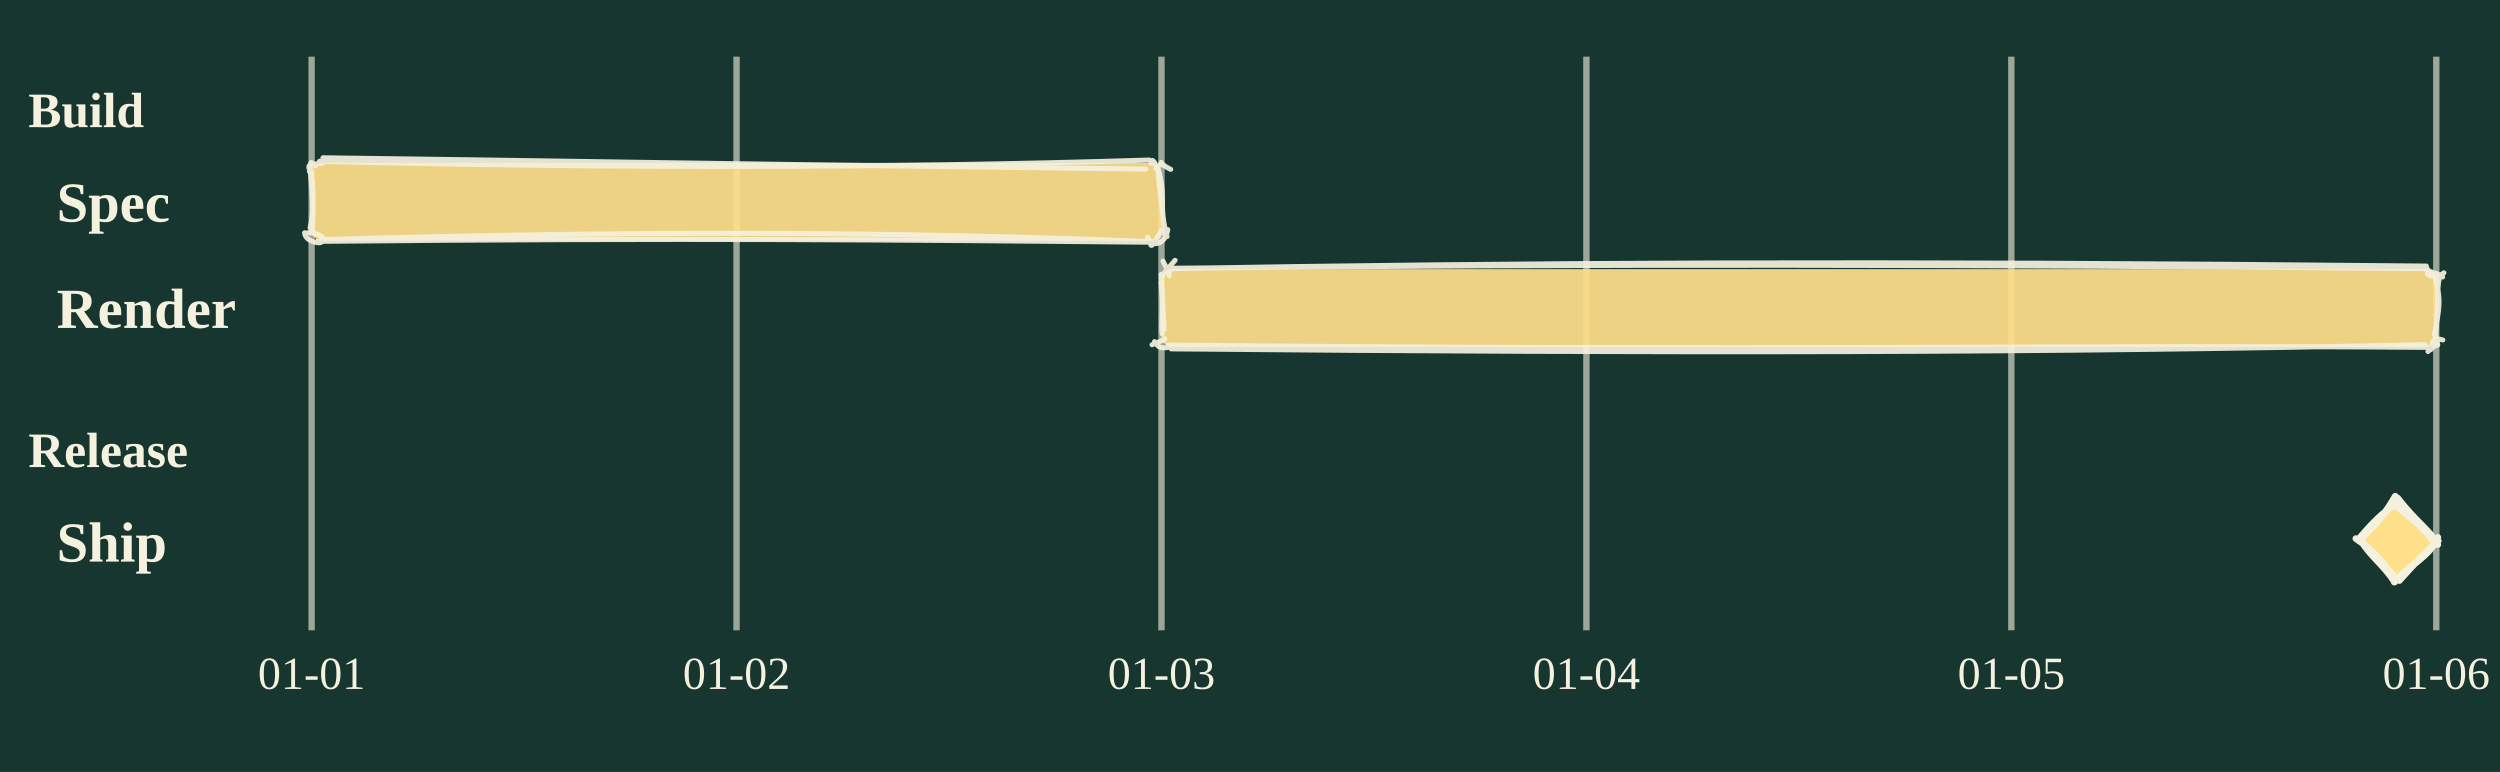
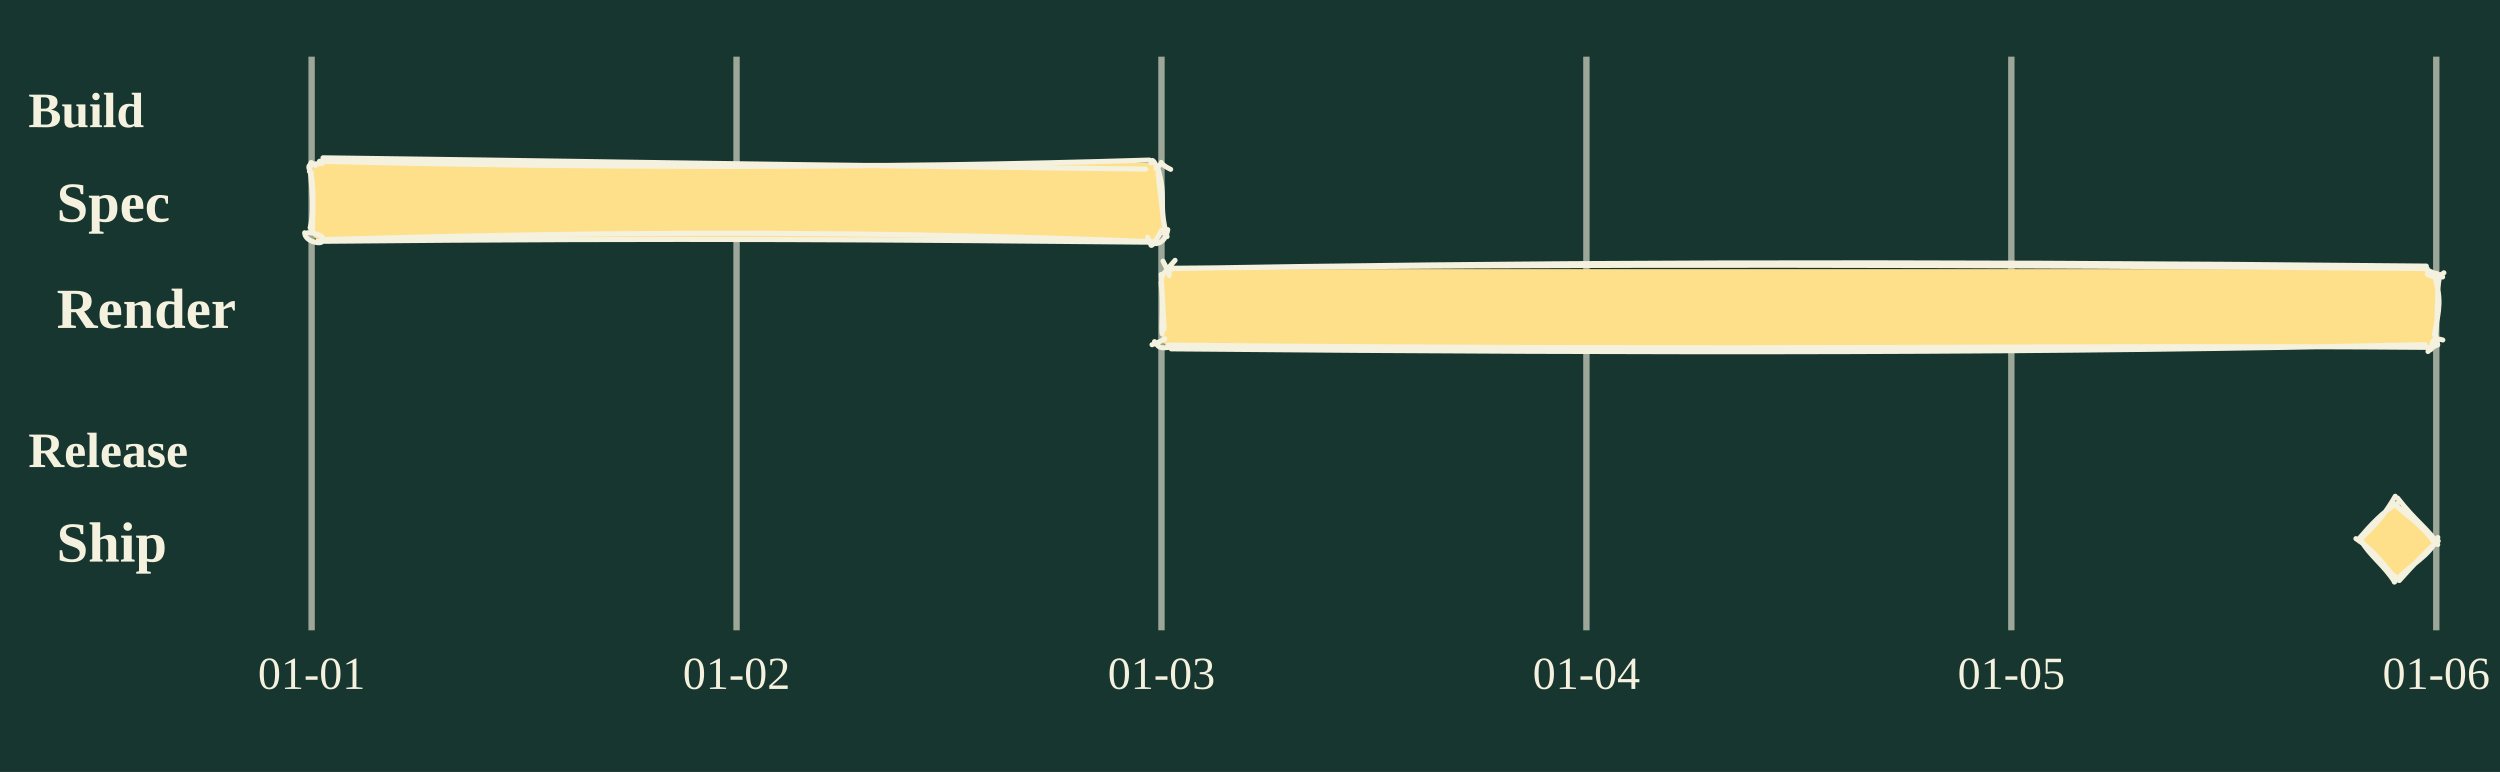
- <svg xmlns="http://www.w3.org/2000/svg" width="706" height="218" viewBox="0 0 706 218" style="--bg:#17362f;--fg:#f5f1df;--line:#ece6cf;--accent:#ffe08a;--muted:#c7d2c4;--surface:#17362f;--border:#f3ecd5;--font:Caveat;background:#17362f" class="am-1fds6uj195hegx">
+ <svg xmlns="http://www.w3.org/2000/svg" width="706" height="218" viewBox="0 0 706 218" style="--bg:#17362f;--fg:#f5f1df;--line:#ece6cf;--accent:#ffe08a;--muted:#c7d2c4;--surface:#17362f;--border:#f3ecd5;--font:Caveat;background:#17362f" class="am-14dhl181bagyx9">
  <style>
-   svg.am-1fds6uj195hegx { font-family: var(--font, 'Caveat'), system-ui, sans-serif; }
-   svg.am-1fds6uj195hegx {
+   svg.am-14dhl181bagyx9 { font-family: var(--font, 'Caveat'), system-ui, sans-serif; }
+   svg.am-14dhl181bagyx9 {
    /* Derived from --bg and --fg (overridable via --line, --accent, etc.) */
    --_text:          #f5f1df;
    --_text-sec:      #c7d2c4;
    --_text-muted:    #c7d2c4;
    --_text-faint:    #8f9b8e;
    --_line:          #ece6cf;
    --_arrow:         #ffe08a;
    --_node-fill:     #17362f;
    --_node-stroke:   #f3ecd5;
    --_group-fill:    #17362f;
    --_group-hdr:     #223f38;
    --_inner-stroke:  #324c44;
    --_key-badge:     #2d4941;
  }
</style>
  <rect width="706" height="218" fill="#17362f" data-backdrop="page" />
  <rect class="gantt-section-band" x="88" y="16" width="600" height="90" fill="#17362f" opacity="0.07" data-id="section-band:Build#0" data-role="section" />
  <line class="gantt-grid-line" x1="88" y1="16" x2="88" y2="178" stroke="#f5f1df" stroke-width="1.8" opacity="0.6" />
  <line class="gantt-grid-line" x1="208" y1="16" x2="208" y2="178" stroke="#f5f1df" stroke-width="1.8" opacity="0.6" />
  <line class="gantt-grid-line" x1="328" y1="16" x2="328" y2="178" stroke="#f5f1df" stroke-width="1.8" opacity="0.6" />
  <line class="gantt-grid-line" x1="448" y1="16" x2="448" y2="178" stroke="#f5f1df" stroke-width="1.8" opacity="0.6" />
  <line class="gantt-grid-line" x1="568" y1="16" x2="568" y2="178" stroke="#f5f1df" stroke-width="1.8" opacity="0.6" />
  <line class="gantt-grid-line" x1="688" y1="16" x2="688" y2="178" stroke="#f5f1df" stroke-width="1.8" opacity="0.6" />
  <text paint-order="stroke" stroke="#17362f" stroke-width="3" stroke-linejoin="round" stroke-linecap="round" x="88" y="190" class="gantt-axis-label" text-anchor="middle" font-size="13" font-weight="500" fill="#f5f1df" data-prepared-text="true" dy="4.55" textLength="26.403" lengthAdjust="spacingAndGlyphs" data-font-metrics="deterministic-fit">01-01</text>
  <text paint-order="stroke" stroke="#17362f" stroke-width="3" stroke-linejoin="round" stroke-linecap="round" x="208" y="190" class="gantt-axis-label" text-anchor="middle" font-size="13" font-weight="500" fill="#f5f1df" data-prepared-text="true" dy="4.55" textLength="30.849" lengthAdjust="spacingAndGlyphs" data-font-metrics="deterministic-fit">01-02</text>
  <text paint-order="stroke" stroke="#17362f" stroke-width="3" stroke-linejoin="round" stroke-linecap="round" x="328" y="190" class="gantt-axis-label" text-anchor="middle" font-size="13" font-weight="500" fill="#f5f1df" data-prepared-text="true" dy="4.55" textLength="30.849" lengthAdjust="spacingAndGlyphs" data-font-metrics="deterministic-fit">01-03</text>
  <text paint-order="stroke" stroke="#17362f" stroke-width="3" stroke-linejoin="round" stroke-linecap="round" x="448" y="190" class="gantt-axis-label" text-anchor="middle" font-size="13" font-weight="500" fill="#f5f1df" data-prepared-text="true" dy="4.55" textLength="30.849" lengthAdjust="spacingAndGlyphs" data-font-metrics="deterministic-fit">01-04</text>
  <text paint-order="stroke" stroke="#17362f" stroke-width="3" stroke-linejoin="round" stroke-linecap="round" x="568" y="190" class="gantt-axis-label" text-anchor="middle" font-size="13" font-weight="500" fill="#f5f1df" data-prepared-text="true" dy="4.55" textLength="30.849" lengthAdjust="spacingAndGlyphs" data-font-metrics="deterministic-fit">01-05</text>
  <text paint-order="stroke" stroke="#17362f" stroke-width="3" stroke-linejoin="round" stroke-linecap="round" x="688" y="190" class="gantt-axis-label" text-anchor="middle" font-size="13" font-weight="500" fill="#f5f1df" data-prepared-text="true" dy="4.55" textLength="30.849" lengthAdjust="spacingAndGlyphs" data-font-metrics="deterministic-fit">01-06</text>
  <text paint-order="stroke" stroke="#17362f" stroke-width="3" stroke-linejoin="round" stroke-linecap="round" x="8" y="31" class="gantt-section-label" text-anchor="start" font-size="14" font-weight="700" fill="#f5f1df" data-id="section-label:Build#0" data-role="section" data-prepared-text="true" dy="4.9" textLength="35.7" lengthAdjust="spacingAndGlyphs" data-font-metrics="deterministic-fit">Build</text>
  <text paint-order="stroke" stroke="#17362f" stroke-width="3" stroke-linejoin="round" stroke-linecap="round" x="8" y="127" class="gantt-section-label" text-anchor="start" font-size="14" font-weight="700" fill="#f5f1df" data-id="section-label:Release#0" data-role="section" data-prepared-text="true" dy="4.9" textLength="57.54" lengthAdjust="spacingAndGlyphs" data-font-metrics="deterministic-fit">Release</text>
  <text paint-order="stroke" stroke="#17362f" stroke-width="3" stroke-linejoin="round" stroke-linecap="round" x="16" y="57" class="gantt-task-label" text-anchor="start" font-size="16" font-weight="700" fill="#f5f1df" data-prepared-text="true" dy="5.6" textLength="42.72" lengthAdjust="spacingAndGlyphs" data-font-metrics="deterministic-fit">Spec</text>
  <text paint-order="stroke" stroke="#17362f" stroke-width="3" stroke-linejoin="round" stroke-linecap="round" x="16" y="87" class="gantt-task-label" text-anchor="start" font-size="16" font-weight="700" fill="#f5f1df" data-prepared-text="true" dy="5.6" textLength="60" lengthAdjust="spacingAndGlyphs" data-font-metrics="deterministic-fit">Render</text>
  <text paint-order="stroke" stroke="#17362f" stroke-width="3" stroke-linejoin="round" stroke-linecap="round" x="16" y="153" class="gantt-task-label" text-anchor="start" font-size="16" font-weight="700" fill="#f5f1df" data-prepared-text="true" dy="5.6" textLength="36.96" lengthAdjust="spacingAndGlyphs" data-font-metrics="deterministic-fit">Ship</text>
-   <rect style="stroke:none" class="gantt-bar" data-task="spec" x="88" y="46" width="240" height="22" rx="3" ry="3" fill="#ffe08a" stroke="#f5f1df" stroke-width="0.75" opacity="0.92" data-id="task:spec" data-role="task" />
-   <path d="M91.21 44.56 C150.89 45.3, 212.54 46.46, 323.56 47.75 M90.22 45.54 C169.03 47.49, 247.64 47.59, 324.57 45.2 M325 46 C325.22 44.05, 326.71 46.73, 326.61 47.58 M326.48 47.65 C329.82 44.88, 325.64 45.44, 330.6 47.82 M326.88 47.26 C329.61 55.82, 326.95 57.22, 329.58 66.82 M327.05 48.83 C327.65 55.77, 328.51 59.75, 328.81 65.91 M328 65 C328.14 64.97, 325.21 70.38, 324.98 69.13 M329.78 64.85 C329.03 69.49, 324.91 69.79, 324.08 67 M324.91 68.4 C257.85 67.79, 194.08 67.12, 89.57 68.16 M326.04 68.28 C251.03 65.24, 177.16 65.14, 90.94 67.68 M91 68 C91.19 69.22, 86.13 68.39, 86.03 65.73 M90.98 66.86 C88.99 65.68, 87.94 65.8, 86.87 65.72 M87.58 64.32 C88.51 60.92, 88.37 55.73, 87.53 47.32 M88.23 65.18 C88.33 58.97, 88.78 52.27, 87.6 48.13 M88 49 C86 45.87, 88.13 46.49, 91.03 46.12 M87.38 48.44 C88.21 46.4, 86.95 44.88, 89.01 46.76 M91 46 C91 46, 91 46, 91 46 M91 46 C91 46, 91 46, 91 46" fill="none" stroke="#f5f1df" stroke-width="1.425" stroke-linecap="round" stroke-linejoin="round" stroke-opacity="0.92" />
-   <rect style="stroke:none" class="gantt-bar" data-task="render" x="328" y="76" width="360" height="22" rx="3" ry="3" fill="#ffe08a" stroke="#f5f1df" stroke-width="0.75" opacity="0.92" data-id="task:render" data-role="task" />
-   <path d="M329.49 75.86 C428.12 74.15, 527.69 73.54, 685.2 75.14 M331.49 75.75 C446.3 74.51, 559.69 74.74, 685.44 75.85 M685 76 C689.46 78.33, 686.39 76.03, 689.8 78.22 M685.93 77.72 C684.44 76.58, 686.94 79.45, 690.16 77.04 M687.21 77.01 C689.66 84.43, 688.83 87.28, 687.47 94.49 M688.92 78.28 C688.06 82, 688.73 85.34, 687.78 95.69 M688 95 C688.47 99.43, 689.3 95.73, 685.66 99.27 M689.85 96.01 C685.8 94.74, 687.18 98.56, 686.37 98.78 M685.55 98.1 C590.87 97.31, 497.42 99.15, 329.81 97.45 M684.83 97.33 C580.08 99.63, 474.43 99.85, 330.76 98.52 M331 98 C327.54 98.4, 327.49 98.43, 326.04 96.47 M328.78 95.97 C329.02 95.27, 329.68 95.73, 325.33 97.35 M328.75 93.01 C328.64 91.54, 328.51 87.73, 327.91 77.48 M328.18 94.25 C327.84 92.33, 328.55 86.75, 327.89 79.72 M328 79 C328.33 77.3, 328.11 77.82, 331.84 73.51 M330.16 77.14 C330.01 78.51, 330.92 78.31, 328.43 73.75 M331 76 C331 76, 331 76, 331 76 M331 76 C331 76, 331 76, 331 76" fill="none" stroke="#f5f1df" stroke-width="1.425" stroke-linecap="round" stroke-linejoin="round" stroke-opacity="0.92" />
-   <path style="stroke:none" class="gantt-milestone" data-task="ship" d="M 677 142 L 688 153 L 677 164 L 666 153 Z" fill="#ffe08a" stroke="#f5f1df" stroke-width="1" data-id="task:ship" data-role="milestone" />
-   <path d="M677.09 140.65 C682.17 147.3, 686.34 149.88, 688.42 153.79 M676.51 142.71 C681.17 146.75, 684.74 149.04, 687.73 153.64 M688.45 151.78 C685.91 157.36, 681.3 158.84, 676.15 164.38 M688.55 152.77 C685.21 155.59, 681.71 159.32, 677.57 163.94 M676.28 162.67 C675.23 162.55, 671.54 156.08, 665.31 152.11 M676.24 164.36 C673.31 159.69, 669.11 156.78, 666.91 152.85 M666.26 152.82 C667.64 150.73, 671.83 148.23, 676.42 140.14 M666.24 152.06 C669.26 148.56, 672.92 144.44, 677.27 141.96" fill="none" stroke="#f5f1df" stroke-width="1.9" stroke-linecap="round" stroke-linejoin="round" />
+   <rect style="stroke:none" class="gantt-bar" data-task="spec" x="88" y="46" width="240" height="22" rx="3" ry="3" fill="#ffe08a" stroke="#f5f1df" stroke-width="0.75" data-id="task:spec" data-role="task" />
+   <path d="M91.21 44.56 C150.89 45.3, 212.54 46.46, 323.56 47.75 M90.22 45.54 C169.03 47.49, 247.64 47.59, 324.57 45.2 M325 46 C325.22 44.05, 326.71 46.73, 326.61 47.58 M326.48 47.65 C329.82 44.88, 325.64 45.44, 330.6 47.82 M326.88 47.26 C329.61 55.82, 326.95 57.22, 329.58 66.82 M327.05 48.83 C327.65 55.77, 328.51 59.75, 328.81 65.91 M328 65 C328.14 64.97, 325.21 70.38, 324.98 69.13 M329.78 64.85 C329.03 69.49, 324.91 69.79, 324.08 67 M324.91 68.4 C257.85 67.79, 194.08 67.12, 89.57 68.16 M326.04 68.28 C251.03 65.24, 177.16 65.14, 90.94 67.68 M91 68 C91.19 69.22, 86.13 68.39, 86.03 65.73 M90.98 66.86 C88.99 65.68, 87.94 65.8, 86.87 65.72 M87.58 64.32 C88.51 60.92, 88.37 55.73, 87.53 47.32 M88.23 65.18 C88.33 58.97, 88.78 52.27, 87.6 48.13 M88 49 C86 45.87, 88.13 46.49, 91.03 46.12 M87.38 48.44 C88.21 46.4, 86.95 44.88, 89.01 46.76 M91 46 C91 46, 91 46, 91 46 M91 46 C91 46, 91 46, 91 46" fill="none" stroke="#f5f1df" stroke-width="1.425" stroke-linecap="round" stroke-linejoin="round" />
+   <rect style="stroke:none" class="gantt-bar" data-task="render" x="328" y="76" width="360" height="22" rx="3" ry="3" fill="#ffe08a" stroke="#f5f1df" stroke-width="0.75" data-id="task:render" data-role="task" />
+   <path d="M329.49 75.86 C428.12 74.15, 527.69 73.54, 685.2 75.14 M331.49 75.75 C446.3 74.51, 559.69 74.74, 685.44 75.85 M685 76 C689.46 78.33, 686.39 76.03, 689.8 78.22 M685.93 77.72 C684.44 76.58, 686.94 79.45, 690.16 77.04 M687.21 77.01 C689.66 84.43, 688.83 87.28, 687.47 94.49 M688.92 78.28 C688.06 82, 688.73 85.34, 687.78 95.69 M688 95 C688.47 99.43, 689.3 95.73, 685.66 99.27 M689.85 96.01 C685.8 94.74, 687.18 98.56, 686.37 98.78 M685.55 98.1 C590.87 97.31, 497.42 99.15, 329.81 97.45 M684.83 97.33 C580.08 99.63, 474.43 99.85, 330.76 98.52 M331 98 C327.54 98.4, 327.49 98.43, 326.04 96.47 M328.78 95.97 C329.02 95.27, 329.68 95.73, 325.33 97.35 M328.75 93.01 C328.64 91.54, 328.51 87.73, 327.91 77.48 M328.18 94.25 C327.84 92.33, 328.55 86.75, 327.89 79.72 M328 79 C328.33 77.3, 328.11 77.82, 331.84 73.51 M330.16 77.14 C330.01 78.51, 330.92 78.31, 328.43 73.75 M331 76 C331 76, 331 76, 331 76 M331 76 C331 76, 331 76, 331 76" fill="none" stroke="#f5f1df" stroke-width="1.425" stroke-linecap="round" stroke-linejoin="round" />
+   <path style="stroke:none" class="gantt-milestone" data-task="ship" d="M 677 142 L 688 153 L 677 164 L 666 153 Z" fill="#ffe08a" stroke="#f5f1df" stroke-width="0.75" data-id="task:ship" data-role="milestone" />
+   <path d="M677.09 140.65 C682.17 147.3, 686.34 149.88, 688.42 153.79 M676.51 142.71 C681.17 146.75, 684.74 149.04, 687.73 153.64 M688.45 151.78 C685.91 157.36, 681.3 158.84, 676.15 164.38 M688.55 152.77 C685.21 155.59, 681.71 159.32, 677.57 163.94 M676.28 162.67 C675.23 162.55, 671.54 156.08, 665.31 152.11 M676.24 164.36 C673.31 159.69, 669.11 156.78, 666.91 152.85 M666.26 152.82 C667.64 150.73, 671.83 148.23, 676.42 140.14 M666.24 152.06 C669.26 148.56, 672.92 144.44, 677.27 141.96" fill="none" stroke="#f5f1df" stroke-width="1.425" stroke-linecap="round" stroke-linejoin="round" />
</svg>
